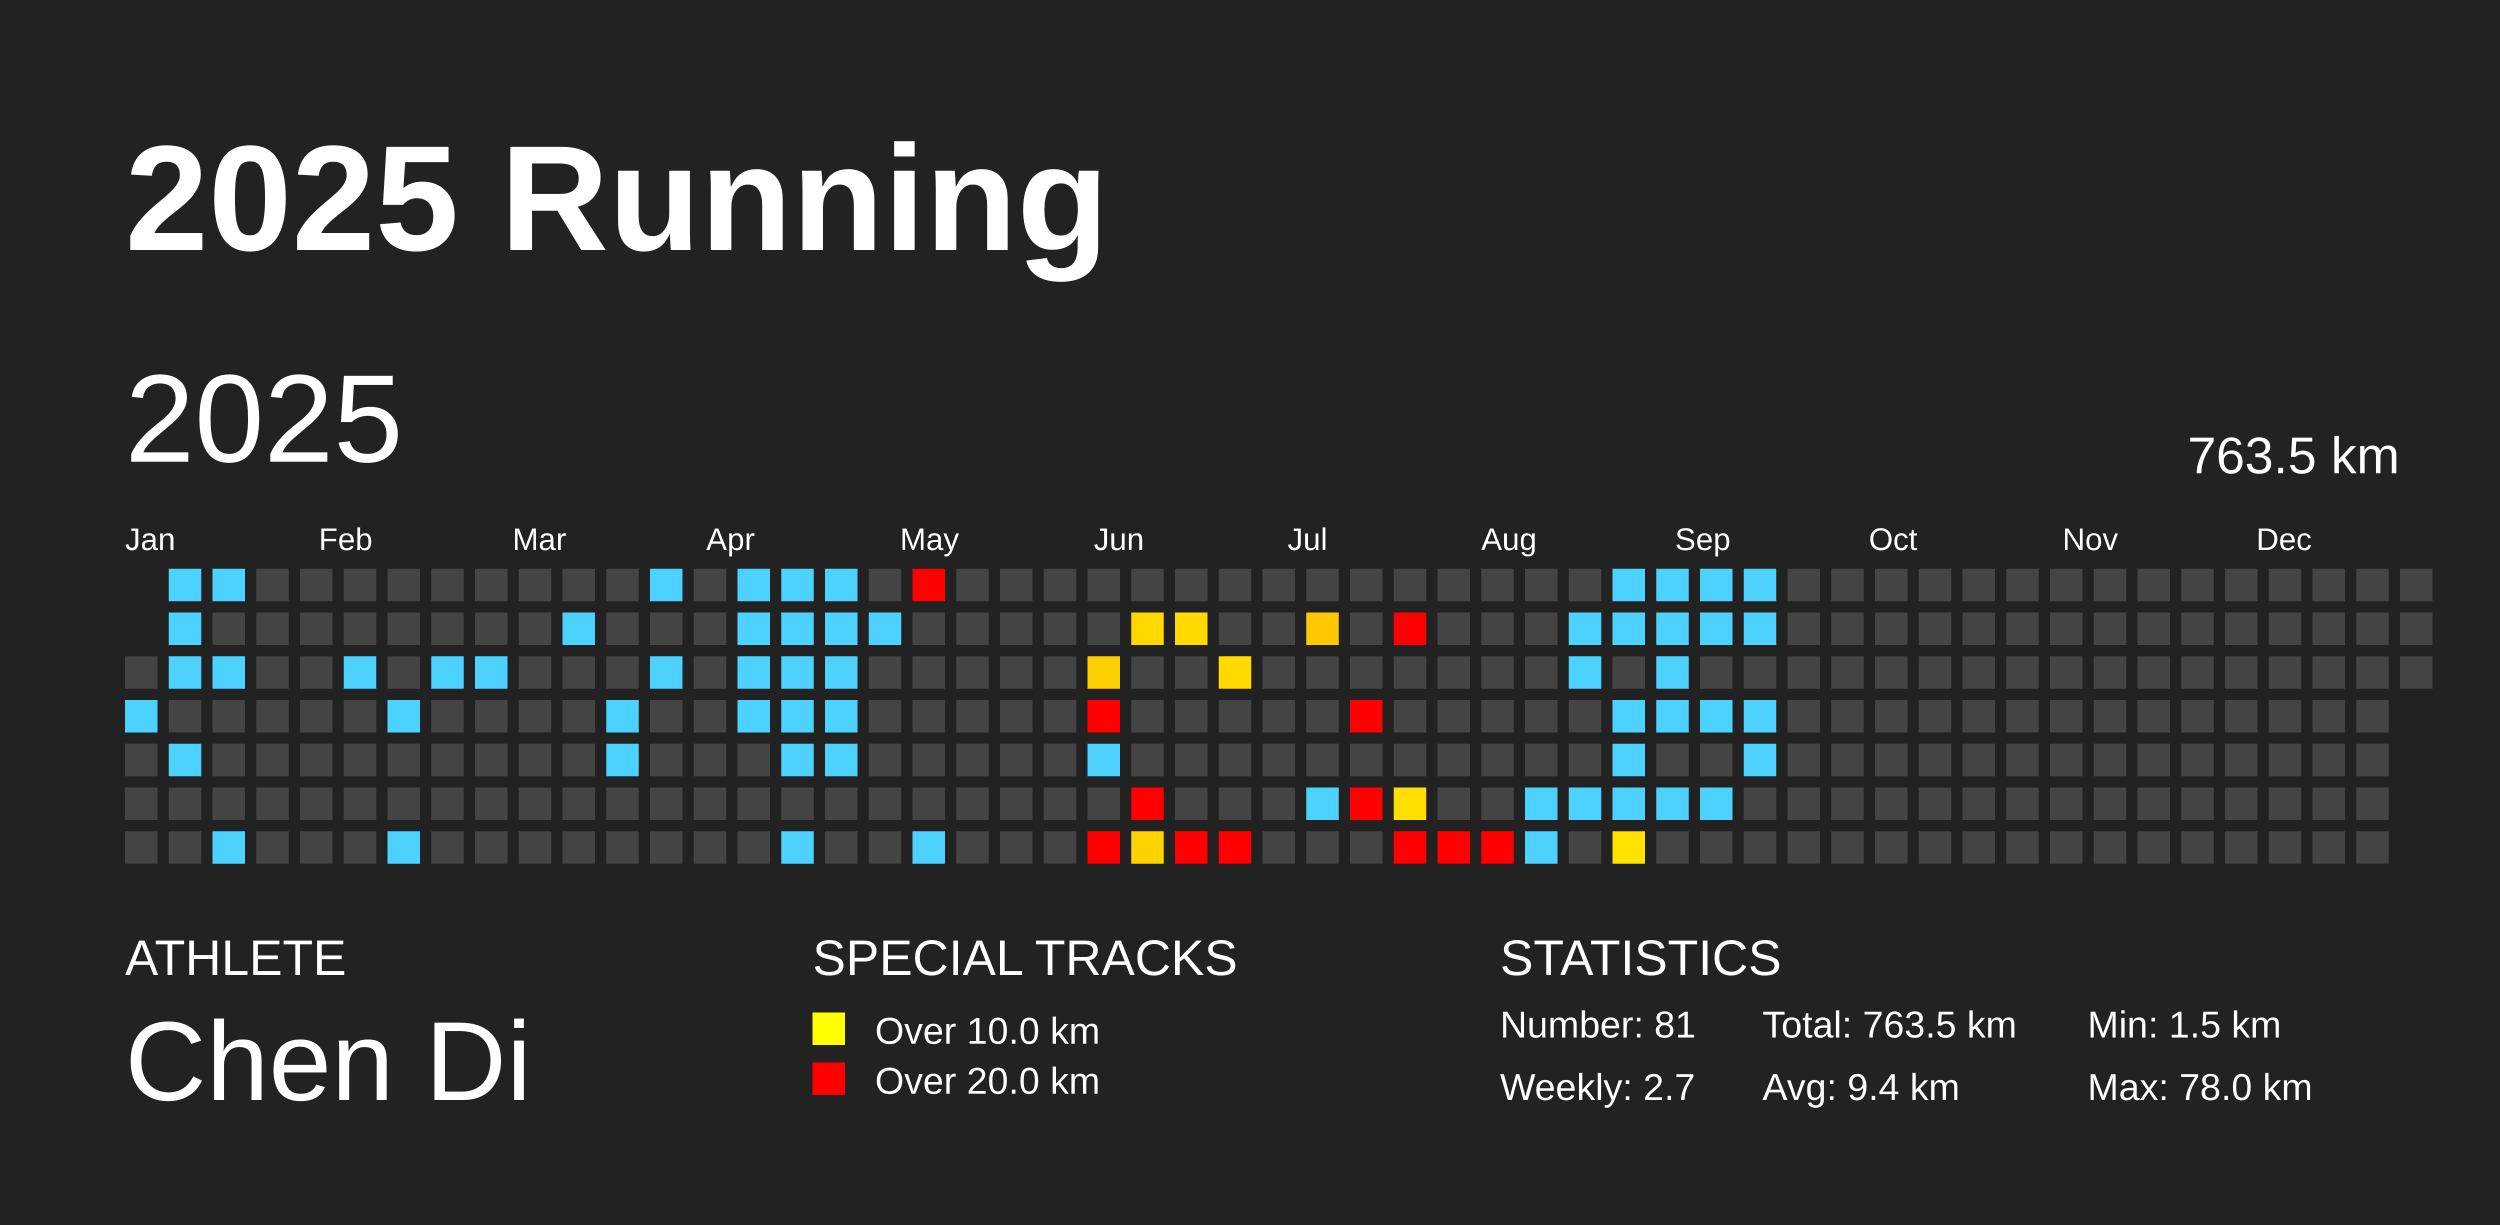
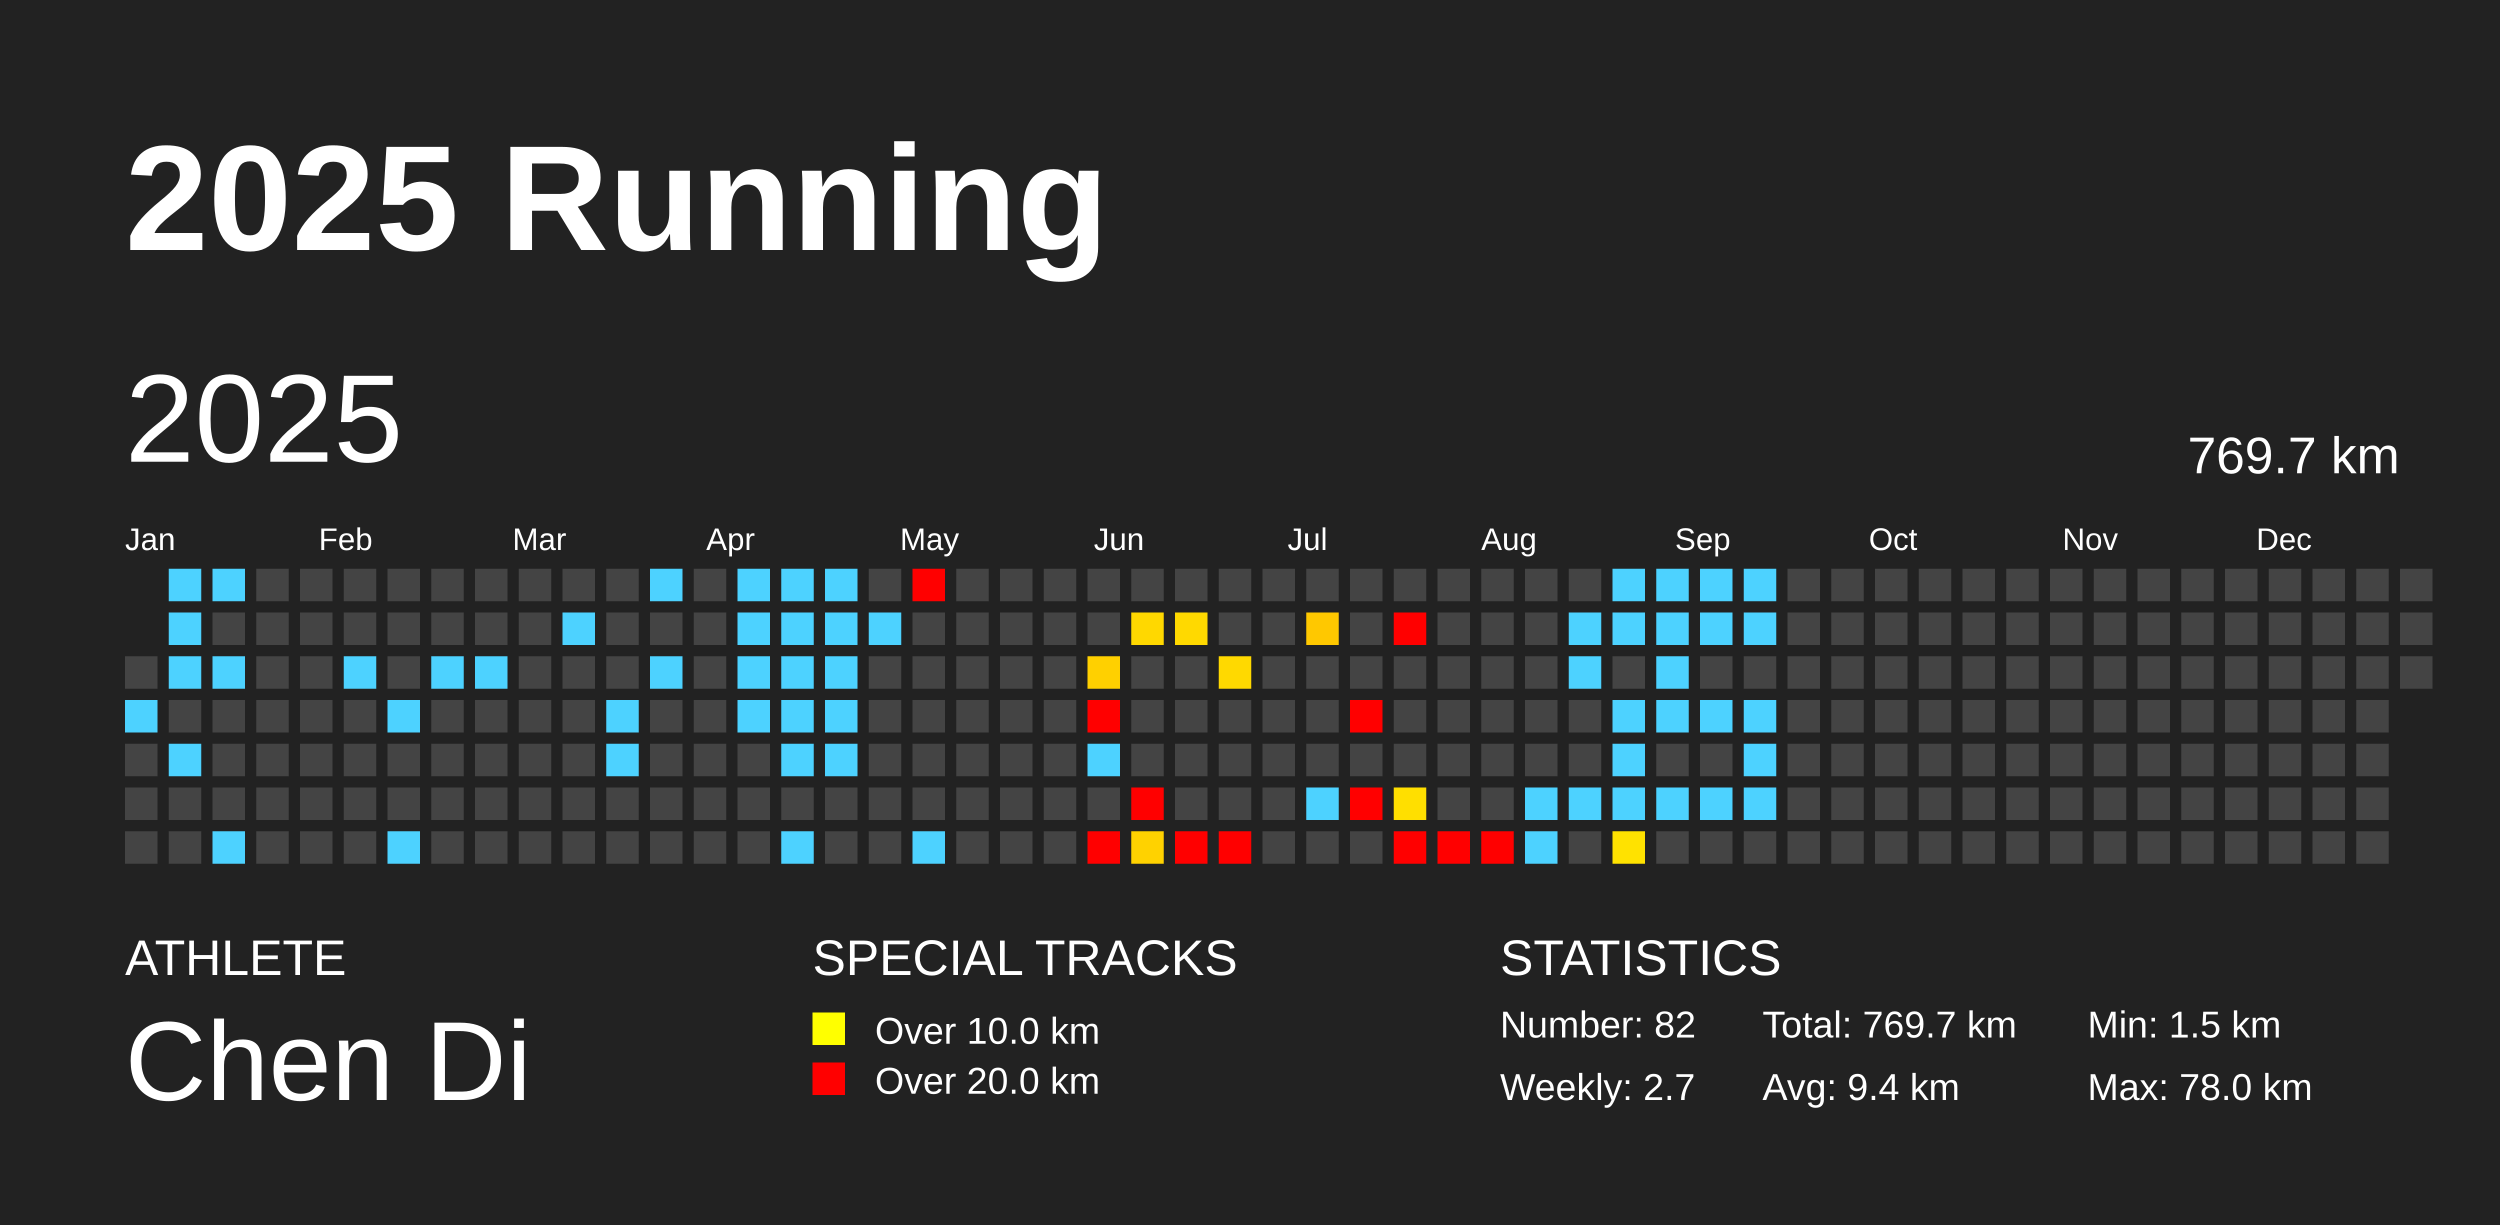
<svg xmlns="http://www.w3.org/2000/svg" baseProfile="full" height="98mm" version="1.1" viewBox="0,0,200,98" width="200mm">
  <defs />
  <rect fill="#222222" height="98" width="200" x="0" y="0" />
  <text fill="#FFFFFF" style="font-size:12px; font-family:Arial; font-weight:bold;" x="10" y="20">2025 Running</text>
  <text fill="#FFFFFF" style="font-size:4px; font-family:Arial" x="10" y="78">ATHLETE</text>
  <text fill="#FFFFFF" style="font-size:9px; font-family:Arial" x="10" y="88">Chen Di</text>
  <text fill="#FFFFFF" style="font-size:4px; font-family:Arial" x="65" y="78">SPECIAL TRACKS</text>
  <rect fill="yellow" height="2.6" width="2.6" x="65" y="81" />
  <text fill="#FFFFFF" style="font-size:3px; font-family:Arial" x="70" y="83.5">Over 10.0 km</text>
  <rect fill="red" height="2.6" width="2.6" x="65" y="85" />
  <text fill="#FFFFFF" style="font-size:3px; font-family:Arial" x="70" y="87.5">Over 20.0 km</text>
  <text fill="#FFFFFF" style="font-size:4px; font-family:Arial" x="120" y="78">STATISTICS</text>
-   <text fill="#FFFFFF" style="font-size:3px; font-family:Arial" x="120" y="83">Number: 81</text>
+   <text fill="#FFFFFF" style="font-size:3px; font-family:Arial" x="120" y="83">Number: 82</text>
  <text fill="#FFFFFF" style="font-size:3px; font-family:Arial" x="120" y="88">Weekly: 2.7</text>
-   <text fill="#FFFFFF" style="font-size:3px; font-family:Arial" x="141" y="83">Total: 763.5 km</text>
+   <text fill="#FFFFFF" style="font-size:3px; font-family:Arial" x="141" y="83">Total: 769.7 km</text>
  <text fill="#FFFFFF" style="font-size:3px; font-family:Arial" x="141" y="88">Avg: 9.4 km</text>
  <text fill="#FFFFFF" style="font-size:3px; font-family:Arial" x="167" y="83">Min: 1.5 km</text>
  <text fill="#FFFFFF" style="font-size:3px; font-family:Arial" x="167" y="88">Max: 78.0 km</text>
  <text dominant-baseline="hanging" fill="#FFFFFF" style="font-size:10.0px; font-family:Arial;" x="10" y="30">2025</text>
-   <text dominant-baseline="hanging" fill="#FFFFFF" style="font-size:4.125px; font-family:Arial;" x="175" y="35">763.5 km</text>
+   <text dominant-baseline="hanging" fill="#FFFFFF" style="font-size:4.125px; font-family:Arial;" x="175" y="35">769.7 km</text>
  <text fill="#FFFFFF" style="font-size:2.5px; font-family:Arial" x="10.0" y="44">Jan</text>
  <text fill="#FFFFFF" style="font-size:2.5px; font-family:Arial" x="25.5" y="44">Feb</text>
  <text fill="#FFFFFF" style="font-size:2.5px; font-family:Arial" x="41.0" y="44">Mar</text>
  <text fill="#FFFFFF" style="font-size:2.5px; font-family:Arial" x="56.5" y="44">Apr</text>
  <text fill="#FFFFFF" style="font-size:2.5px; font-family:Arial" x="72.0" y="44">May</text>
  <text fill="#FFFFFF" style="font-size:2.5px; font-family:Arial" x="87.5" y="44">Jun</text>
  <text fill="#FFFFFF" style="font-size:2.5px; font-family:Arial" x="103.0" y="44">Jul</text>
  <text fill="#FFFFFF" style="font-size:2.5px; font-family:Arial" x="118.5" y="44">Aug</text>
  <text fill="#FFFFFF" style="font-size:2.5px; font-family:Arial" x="134.0" y="44">Sep</text>
  <text fill="#FFFFFF" style="font-size:2.5px; font-family:Arial" x="149.5" y="44">Oct</text>
  <text fill="#FFFFFF" style="font-size:2.5px; font-family:Arial" x="165.0" y="44">Nov</text>
  <text fill="#FFFFFF" style="font-size:2.5px; font-family:Arial" x="180.5" y="44">Dec</text>
  <rect fill="#444444" height="2.6" width="2.6" x="10.0" y="52.5" />
  <rect fill="#4dd2ff" height="2.6" width="2.6" x="10.0" y="56.0" />
  <rect fill="#444444" height="2.6" width="2.6" x="10.0" y="59.5" />
  <rect fill="#444444" height="2.6" width="2.6" x="10.0" y="63.0" />
  <rect fill="#444444" height="2.6" width="2.6" x="10.0" y="66.5" />
  <rect fill="#4dd2ff" height="2.6" width="2.6" x="13.5" y="45.5" />
  <rect fill="#4dd2ff" height="2.6" width="2.6" x="13.5" y="49.0" />
  <rect fill="#4dd2ff" height="2.6" width="2.6" x="13.5" y="52.5" />
  <rect fill="#444444" height="2.6" width="2.6" x="13.5" y="56.0" />
  <rect fill="#4dd2ff" height="2.6" width="2.6" x="13.5" y="59.5" />
  <rect fill="#444444" height="2.6" width="2.6" x="13.5" y="63.0" />
  <rect fill="#444444" height="2.6" width="2.6" x="13.5" y="66.5" />
  <rect fill="#4dd2ff" height="2.6" width="2.6" x="17.0" y="45.5" />
  <rect fill="#444444" height="2.6" width="2.6" x="17.0" y="49.0" />
  <rect fill="#4dd2ff" height="2.6" width="2.6" x="17.0" y="52.5" />
  <rect fill="#444444" height="2.6" width="2.6" x="17.0" y="56.0" />
  <rect fill="#444444" height="2.6" width="2.6" x="17.0" y="59.5" />
  <rect fill="#444444" height="2.6" width="2.6" x="17.0" y="63.0" />
  <rect fill="#4dd2ff" height="2.6" width="2.6" x="17.0" y="66.5" />
  <rect fill="#444444" height="2.6" width="2.6" x="20.5" y="45.5" />
  <rect fill="#444444" height="2.6" width="2.6" x="20.5" y="49.0" />
  <rect fill="#444444" height="2.6" width="2.6" x="20.5" y="52.5" />
  <rect fill="#444444" height="2.6" width="2.6" x="20.5" y="56.0" />
  <rect fill="#444444" height="2.6" width="2.6" x="20.5" y="59.5" />
  <rect fill="#444444" height="2.6" width="2.6" x="20.5" y="63.0" />
  <rect fill="#444444" height="2.6" width="2.6" x="20.5" y="66.5" />
  <rect fill="#444444" height="2.6" width="2.6" x="24.0" y="45.5" />
  <rect fill="#444444" height="2.6" width="2.6" x="24.0" y="49.0" />
  <rect fill="#444444" height="2.6" width="2.6" x="24.0" y="52.5" />
  <rect fill="#444444" height="2.6" width="2.6" x="24.0" y="56.0" />
  <rect fill="#444444" height="2.6" width="2.6" x="24.0" y="59.5" />
  <rect fill="#444444" height="2.6" width="2.6" x="24.0" y="63.0" />
  <rect fill="#444444" height="2.6" width="2.6" x="24.0" y="66.5" />
  <rect fill="#444444" height="2.6" width="2.6" x="27.5" y="45.5" />
  <rect fill="#444444" height="2.6" width="2.6" x="27.5" y="49.0" />
  <rect fill="#4dd2ff" height="2.6" width="2.6" x="27.5" y="52.5" />
  <rect fill="#444444" height="2.6" width="2.6" x="27.5" y="56.0" />
  <rect fill="#444444" height="2.6" width="2.6" x="27.5" y="59.5" />
  <rect fill="#444444" height="2.6" width="2.6" x="27.5" y="63.0" />
  <rect fill="#444444" height="2.6" width="2.6" x="27.5" y="66.5" />
  <rect fill="#444444" height="2.6" width="2.6" x="31.0" y="45.5" />
  <rect fill="#444444" height="2.6" width="2.6" x="31.0" y="49.0" />
  <rect fill="#444444" height="2.6" width="2.6" x="31.0" y="52.5" />
  <rect fill="#4dd2ff" height="2.6" width="2.6" x="31.0" y="56.0" />
  <rect fill="#444444" height="2.6" width="2.6" x="31.0" y="59.5" />
  <rect fill="#444444" height="2.6" width="2.6" x="31.0" y="63.0" />
  <rect fill="#4dd2ff" height="2.6" width="2.6" x="31.0" y="66.5" />
  <rect fill="#444444" height="2.6" width="2.6" x="34.5" y="45.5" />
  <rect fill="#444444" height="2.6" width="2.6" x="34.5" y="49.0" />
  <rect fill="#4dd2ff" height="2.6" width="2.6" x="34.5" y="52.5" />
  <rect fill="#444444" height="2.6" width="2.6" x="34.5" y="56.0" />
  <rect fill="#444444" height="2.6" width="2.6" x="34.5" y="59.5" />
  <rect fill="#444444" height="2.6" width="2.6" x="34.5" y="63.0" />
  <rect fill="#444444" height="2.6" width="2.6" x="34.5" y="66.5" />
  <rect fill="#444444" height="2.6" width="2.6" x="38.0" y="45.5" />
  <rect fill="#444444" height="2.6" width="2.6" x="38.0" y="49.0" />
  <rect fill="#4dd2ff" height="2.6" width="2.6" x="38.0" y="52.5" />
  <rect fill="#444444" height="2.6" width="2.6" x="38.0" y="56.0" />
  <rect fill="#444444" height="2.6" width="2.6" x="38.0" y="59.5" />
  <rect fill="#444444" height="2.6" width="2.6" x="38.0" y="63.0" />
  <rect fill="#444444" height="2.6" width="2.6" x="38.0" y="66.5" />
  <rect fill="#444444" height="2.6" width="2.6" x="41.5" y="45.5" />
  <rect fill="#444444" height="2.6" width="2.6" x="41.5" y="49.0" />
  <rect fill="#444444" height="2.6" width="2.6" x="41.5" y="52.5" />
  <rect fill="#444444" height="2.6" width="2.6" x="41.5" y="56.0" />
  <rect fill="#444444" height="2.6" width="2.6" x="41.5" y="59.5" />
  <rect fill="#444444" height="2.6" width="2.6" x="41.5" y="63.0" />
  <rect fill="#444444" height="2.6" width="2.6" x="41.5" y="66.5" />
  <rect fill="#444444" height="2.6" width="2.6" x="45.0" y="45.5" />
  <rect fill="#4dd2ff" height="2.6" width="2.6" x="45.0" y="49.0" />
  <rect fill="#444444" height="2.6" width="2.6" x="45.0" y="52.5" />
  <rect fill="#444444" height="2.6" width="2.6" x="45.0" y="56.0" />
  <rect fill="#444444" height="2.6" width="2.6" x="45.0" y="59.5" />
  <rect fill="#444444" height="2.6" width="2.6" x="45.0" y="63.0" />
  <rect fill="#444444" height="2.6" width="2.6" x="45.0" y="66.5" />
  <rect fill="#444444" height="2.6" width="2.6" x="48.5" y="45.5" />
  <rect fill="#444444" height="2.6" width="2.6" x="48.5" y="49.0" />
  <rect fill="#444444" height="2.6" width="2.6" x="48.5" y="52.5" />
  <rect fill="#4dd2ff" height="2.6" width="2.6" x="48.5" y="56.0" />
  <rect fill="#4dd2ff" height="2.6" width="2.6" x="48.5" y="59.5" />
  <rect fill="#444444" height="2.6" width="2.6" x="48.5" y="63.0" />
  <rect fill="#444444" height="2.6" width="2.6" x="48.5" y="66.5" />
  <rect fill="#4dd2ff" height="2.6" width="2.6" x="52.0" y="45.5" />
  <rect fill="#444444" height="2.6" width="2.6" x="52.0" y="49.0" />
  <rect fill="#4dd2ff" height="2.6" width="2.6" x="52.0" y="52.5" />
  <rect fill="#444444" height="2.6" width="2.6" x="52.0" y="56.0" />
  <rect fill="#444444" height="2.6" width="2.6" x="52.0" y="59.5" />
  <rect fill="#444444" height="2.6" width="2.6" x="52.0" y="63.0" />
  <rect fill="#444444" height="2.6" width="2.6" x="52.0" y="66.5" />
  <rect fill="#444444" height="2.6" width="2.6" x="55.5" y="45.5" />
  <rect fill="#444444" height="2.6" width="2.6" x="55.5" y="49.0" />
  <rect fill="#444444" height="2.6" width="2.6" x="55.5" y="52.5" />
  <rect fill="#444444" height="2.6" width="2.6" x="55.5" y="56.0" />
  <rect fill="#444444" height="2.6" width="2.6" x="55.5" y="59.5" />
  <rect fill="#444444" height="2.6" width="2.6" x="55.5" y="63.0" />
  <rect fill="#444444" height="2.6" width="2.6" x="55.5" y="66.5" />
  <rect fill="#4dd2ff" height="2.6" width="2.6" x="59.0" y="45.5" />
  <rect fill="#4dd2ff" height="2.6" width="2.6" x="59.0" y="49.0" />
  <rect fill="#4dd2ff" height="2.6" width="2.6" x="59.0" y="52.5" />
  <rect fill="#4dd2ff" height="2.6" width="2.6" x="59.0" y="56.0" />
  <rect fill="#444444" height="2.6" width="2.6" x="59.0" y="59.5" />
  <rect fill="#444444" height="2.6" width="2.6" x="59.0" y="63.0" />
  <rect fill="#444444" height="2.6" width="2.6" x="59.0" y="66.5" />
  <rect fill="#4dd2ff" height="2.6" width="2.6" x="62.5" y="45.5" />
  <rect fill="#4dd2ff" height="2.6" width="2.6" x="62.5" y="49.0" />
  <rect fill="#4dd2ff" height="2.6" width="2.6" x="62.5" y="52.5" />
  <rect fill="#4dd2ff" height="2.6" width="2.6" x="62.5" y="56.0" />
  <rect fill="#4dd2ff" height="2.6" width="2.6" x="62.5" y="59.5" />
  <rect fill="#444444" height="2.6" width="2.6" x="62.5" y="63.0" />
  <rect fill="#4dd2ff" height="2.6" width="2.6" x="62.5" y="66.5" />
  <rect fill="#4dd2ff" height="2.6" width="2.6" x="66.0" y="45.5" />
  <rect fill="#4dd2ff" height="2.6" width="2.6" x="66.0" y="49.0" />
  <rect fill="#4dd2ff" height="2.6" width="2.6" x="66.0" y="52.5" />
  <rect fill="#4dd2ff" height="2.6" width="2.6" x="66.0" y="56.0" />
  <rect fill="#4dd2ff" height="2.6" width="2.6" x="66.0" y="59.5" />
  <rect fill="#444444" height="2.6" width="2.6" x="66.0" y="63.0" />
  <rect fill="#444444" height="2.6" width="2.6" x="66.0" y="66.5" />
  <rect fill="#444444" height="2.6" width="2.6" x="69.5" y="45.5" />
  <rect fill="#4dd2ff" height="2.6" width="2.6" x="69.5" y="49.0" />
  <rect fill="#444444" height="2.6" width="2.6" x="69.5" y="52.5" />
  <rect fill="#444444" height="2.6" width="2.6" x="69.5" y="56.0" />
  <rect fill="#444444" height="2.6" width="2.6" x="69.5" y="59.5" />
  <rect fill="#444444" height="2.6" width="2.6" x="69.5" y="63.0" />
  <rect fill="#444444" height="2.6" width="2.6" x="69.5" y="66.5" />
  <rect fill="red" height="2.6" width="2.6" x="73.0" y="45.5" />
  <rect fill="#444444" height="2.6" width="2.6" x="73.0" y="49.0" />
  <rect fill="#444444" height="2.6" width="2.6" x="73.0" y="52.5" />
  <rect fill="#444444" height="2.6" width="2.6" x="73.0" y="56.0" />
  <rect fill="#444444" height="2.6" width="2.6" x="73.0" y="59.5" />
  <rect fill="#444444" height="2.6" width="2.6" x="73.0" y="63.0" />
  <rect fill="#4dd2ff" height="2.6" width="2.6" x="73.0" y="66.5" />
  <rect fill="#444444" height="2.6" width="2.6" x="76.5" y="45.5" />
  <rect fill="#444444" height="2.6" width="2.6" x="76.5" y="49.0" />
  <rect fill="#444444" height="2.6" width="2.6" x="76.5" y="52.5" />
  <rect fill="#444444" height="2.6" width="2.6" x="76.5" y="56.0" />
  <rect fill="#444444" height="2.6" width="2.6" x="76.5" y="59.5" />
  <rect fill="#444444" height="2.6" width="2.6" x="76.5" y="63.0" />
  <rect fill="#444444" height="2.6" width="2.6" x="76.5" y="66.5" />
  <rect fill="#444444" height="2.6" width="2.6" x="80.0" y="45.5" />
  <rect fill="#444444" height="2.6" width="2.6" x="80.0" y="49.0" />
  <rect fill="#444444" height="2.6" width="2.6" x="80.0" y="52.5" />
  <rect fill="#444444" height="2.6" width="2.6" x="80.0" y="56.0" />
  <rect fill="#444444" height="2.6" width="2.6" x="80.0" y="59.5" />
  <rect fill="#444444" height="2.6" width="2.6" x="80.0" y="63.0" />
  <rect fill="#444444" height="2.6" width="2.6" x="80.0" y="66.5" />
  <rect fill="#444444" height="2.6" width="2.6" x="83.5" y="45.5" />
  <rect fill="#444444" height="2.6" width="2.6" x="83.5" y="49.0" />
  <rect fill="#444444" height="2.6" width="2.6" x="83.5" y="52.5" />
  <rect fill="#444444" height="2.6" width="2.6" x="83.5" y="56.0" />
  <rect fill="#444444" height="2.6" width="2.6" x="83.5" y="59.5" />
  <rect fill="#444444" height="2.6" width="2.6" x="83.5" y="63.0" />
  <rect fill="#444444" height="2.6" width="2.6" x="83.5" y="66.5" />
  <rect fill="#444444" height="2.6" width="2.6" x="87.0" y="45.5" />
  <rect fill="#444444" height="2.6" width="2.6" x="87.0" y="49.0" />
  <rect fill="#ffd000" height="2.6" width="2.6" x="87.0" y="52.5" />
  <rect fill="red" height="2.6" width="2.6" x="87.0" y="56.0" />
  <rect fill="#4dd2ff" height="2.6" width="2.6" x="87.0" y="59.5" />
  <rect fill="#444444" height="2.6" width="2.6" x="87.0" y="63.0" />
  <rect fill="red" height="2.6" width="2.6" x="87.0" y="66.5" />
  <rect fill="#444444" height="2.6" width="2.6" x="90.5" y="45.5" />
  <rect fill="#ffd800" height="2.6" width="2.6" x="90.5" y="49.0" />
  <rect fill="#444444" height="2.6" width="2.6" x="90.5" y="52.5" />
  <rect fill="#444444" height="2.6" width="2.6" x="90.5" y="56.0" />
  <rect fill="#444444" height="2.6" width="2.6" x="90.5" y="59.5" />
  <rect fill="red" height="2.6" width="2.6" x="90.5" y="63.0" />
  <rect fill="#ffd200" height="2.6" width="2.6" x="90.5" y="66.5" />
  <rect fill="#444444" height="2.6" width="2.6" x="94.0" y="45.5" />
  <rect fill="#ffd900" height="2.6" width="2.6" x="94.0" y="49.0" />
  <rect fill="#444444" height="2.6" width="2.6" x="94.0" y="52.5" />
  <rect fill="#444444" height="2.6" width="2.6" x="94.0" y="56.0" />
  <rect fill="#444444" height="2.6" width="2.6" x="94.0" y="59.5" />
  <rect fill="#444444" height="2.6" width="2.6" x="94.0" y="63.0" />
  <rect fill="red" height="2.6" width="2.6" x="94.0" y="66.5" />
  <rect fill="#444444" height="2.6" width="2.6" x="97.5" y="45.5" />
  <rect fill="#444444" height="2.6" width="2.6" x="97.5" y="49.0" />
  <rect fill="#ffd900" height="2.6" width="2.6" x="97.5" y="52.5" />
  <rect fill="#444444" height="2.6" width="2.6" x="97.5" y="56.0" />
  <rect fill="#444444" height="2.6" width="2.6" x="97.5" y="59.5" />
  <rect fill="#444444" height="2.6" width="2.6" x="97.5" y="63.0" />
  <rect fill="red" height="2.6" width="2.6" x="97.5" y="66.5" />
  <rect fill="#444444" height="2.6" width="2.6" x="101.0" y="45.5" />
  <rect fill="#444444" height="2.6" width="2.6" x="101.0" y="49.0" />
  <rect fill="#444444" height="2.6" width="2.6" x="101.0" y="52.5" />
  <rect fill="#444444" height="2.6" width="2.6" x="101.0" y="56.0" />
  <rect fill="#444444" height="2.6" width="2.6" x="101.0" y="59.5" />
  <rect fill="#444444" height="2.6" width="2.6" x="101.0" y="63.0" />
  <rect fill="#444444" height="2.6" width="2.6" x="101.0" y="66.5" />
  <rect fill="#444444" height="2.6" width="2.6" x="104.5" y="45.5" />
  <rect fill="#ffc800" height="2.6" width="2.6" x="104.5" y="49.0" />
  <rect fill="#444444" height="2.6" width="2.6" x="104.5" y="52.5" />
  <rect fill="#444444" height="2.6" width="2.6" x="104.5" y="56.0" />
  <rect fill="#444444" height="2.6" width="2.6" x="104.5" y="59.5" />
  <rect fill="#4dd2ff" height="2.6" width="2.6" x="104.5" y="63.0" />
  <rect fill="#444444" height="2.6" width="2.6" x="104.5" y="66.5" />
  <rect fill="#444444" height="2.6" width="2.6" x="108.0" y="45.5" />
  <rect fill="#444444" height="2.6" width="2.6" x="108.0" y="49.0" />
  <rect fill="#444444" height="2.6" width="2.6" x="108.0" y="52.5" />
  <rect fill="red" height="2.6" width="2.6" x="108.0" y="56.0" />
  <rect fill="#444444" height="2.6" width="2.6" x="108.0" y="59.5" />
  <rect fill="red" height="2.6" width="2.6" x="108.0" y="63.0" />
  <rect fill="#444444" height="2.6" width="2.6" x="108.0" y="66.5" />
  <rect fill="#444444" height="2.6" width="2.6" x="111.5" y="45.5" />
  <rect fill="red" height="2.6" width="2.6" x="111.5" y="49.0" />
  <rect fill="#444444" height="2.6" width="2.6" x="111.5" y="52.5" />
  <rect fill="#444444" height="2.6" width="2.6" x="111.5" y="56.0" />
  <rect fill="#444444" height="2.6" width="2.6" x="111.5" y="59.5" />
  <rect fill="#ffdf00" height="2.6" width="2.6" x="111.5" y="63.0" />
  <rect fill="red" height="2.6" width="2.6" x="111.5" y="66.5" />
  <rect fill="#444444" height="2.6" width="2.6" x="115.0" y="45.5" />
  <rect fill="#444444" height="2.6" width="2.6" x="115.0" y="49.0" />
  <rect fill="#444444" height="2.6" width="2.6" x="115.0" y="52.5" />
  <rect fill="#444444" height="2.6" width="2.6" x="115.0" y="56.0" />
  <rect fill="#444444" height="2.6" width="2.6" x="115.0" y="59.5" />
  <rect fill="#444444" height="2.6" width="2.6" x="115.0" y="63.0" />
  <rect fill="red" height="2.6" width="2.6" x="115.0" y="66.5" />
  <rect fill="#444444" height="2.6" width="2.6" x="118.5" y="45.5" />
  <rect fill="#444444" height="2.6" width="2.6" x="118.5" y="49.0" />
  <rect fill="#444444" height="2.6" width="2.6" x="118.5" y="52.5" />
  <rect fill="#444444" height="2.6" width="2.6" x="118.5" y="56.0" />
  <rect fill="#444444" height="2.6" width="2.6" x="118.5" y="59.5" />
  <rect fill="#444444" height="2.6" width="2.6" x="118.5" y="63.0" />
  <rect fill="red" height="2.6" width="2.6" x="118.5" y="66.5" />
  <rect fill="#444444" height="2.6" width="2.6" x="122.0" y="45.5" />
  <rect fill="#444444" height="2.6" width="2.6" x="122.0" y="49.0" />
  <rect fill="#444444" height="2.6" width="2.6" x="122.0" y="52.5" />
  <rect fill="#444444" height="2.6" width="2.6" x="122.0" y="56.0" />
  <rect fill="#444444" height="2.6" width="2.6" x="122.0" y="59.5" />
  <rect fill="#4dd2ff" height="2.6" width="2.6" x="122.0" y="63.0" />
  <rect fill="#4dd2ff" height="2.6" width="2.6" x="122.0" y="66.5" />
  <rect fill="#444444" height="2.6" width="2.6" x="125.5" y="45.5" />
  <rect fill="#4dd2ff" height="2.6" width="2.6" x="125.5" y="49.0" />
  <rect fill="#4dd2ff" height="2.6" width="2.6" x="125.5" y="52.5" />
  <rect fill="#444444" height="2.6" width="2.6" x="125.5" y="56.0" />
  <rect fill="#444444" height="2.6" width="2.6" x="125.5" y="59.5" />
  <rect fill="#4dd2ff" height="2.6" width="2.6" x="125.5" y="63.0" />
  <rect fill="#444444" height="2.6" width="2.6" x="125.5" y="66.5" />
  <rect fill="#4dd2ff" height="2.6" width="2.6" x="129.0" y="45.5" />
  <rect fill="#4dd2ff" height="2.6" width="2.6" x="129.0" y="49.0" />
  <rect fill="#444444" height="2.6" width="2.6" x="129.0" y="52.5" />
  <rect fill="#4dd2ff" height="2.6" width="2.6" x="129.0" y="56.0" />
  <rect fill="#4dd2ff" height="2.6" width="2.6" x="129.0" y="59.5" />
  <rect fill="#4dd2ff" height="2.6" width="2.6" x="129.0" y="63.0" />
  <rect fill="#ffe200" height="2.6" width="2.6" x="129.0" y="66.5" />
  <rect fill="#4dd2ff" height="2.6" width="2.6" x="132.5" y="45.5" />
  <rect fill="#4dd2ff" height="2.6" width="2.6" x="132.5" y="49.0" />
  <rect fill="#4dd2ff" height="2.6" width="2.6" x="132.5" y="52.5" />
  <rect fill="#4dd2ff" height="2.6" width="2.6" x="132.5" y="56.0" />
  <rect fill="#444444" height="2.6" width="2.6" x="132.5" y="59.5" />
  <rect fill="#4dd2ff" height="2.6" width="2.6" x="132.5" y="63.0" />
  <rect fill="#444444" height="2.6" width="2.6" x="132.5" y="66.5" />
  <rect fill="#4dd2ff" height="2.6" width="2.6" x="136.0" y="45.5" />
  <rect fill="#4dd2ff" height="2.6" width="2.6" x="136.0" y="49.0" />
  <rect fill="#444444" height="2.6" width="2.6" x="136.0" y="52.5" />
  <rect fill="#4dd2ff" height="2.6" width="2.6" x="136.0" y="56.0" />
  <rect fill="#444444" height="2.6" width="2.6" x="136.0" y="59.5" />
  <rect fill="#4dd2ff" height="2.6" width="2.6" x="136.0" y="63.0" />
  <rect fill="#444444" height="2.6" width="2.6" x="136.0" y="66.5" />
  <rect fill="#4dd2ff" height="2.6" width="2.6" x="139.5" y="45.5" />
  <rect fill="#4dd2ff" height="2.6" width="2.6" x="139.5" y="49.0" />
  <rect fill="#444444" height="2.6" width="2.6" x="139.5" y="52.5" />
  <rect fill="#4dd2ff" height="2.6" width="2.6" x="139.5" y="56.0" />
  <rect fill="#4dd2ff" height="2.6" width="2.6" x="139.5" y="59.5" />
-   <rect fill="#444444" height="2.6" width="2.6" x="139.5" y="63.0" />
+   <rect fill="#4dd2ff" height="2.6" width="2.6" x="139.5" y="63.0" />
  <rect fill="#444444" height="2.6" width="2.6" x="139.5" y="66.5" />
  <rect fill="#444444" height="2.6" width="2.6" x="143.0" y="45.5" />
  <rect fill="#444444" height="2.6" width="2.6" x="143.0" y="49.0" />
  <rect fill="#444444" height="2.6" width="2.6" x="143.0" y="52.5" />
  <rect fill="#444444" height="2.6" width="2.6" x="143.0" y="56.0" />
  <rect fill="#444444" height="2.6" width="2.6" x="143.0" y="59.5" />
  <rect fill="#444444" height="2.6" width="2.6" x="143.0" y="63.0" />
  <rect fill="#444444" height="2.6" width="2.6" x="143.0" y="66.5" />
  <rect fill="#444444" height="2.6" width="2.6" x="146.5" y="45.5" />
  <rect fill="#444444" height="2.6" width="2.6" x="146.5" y="49.0" />
  <rect fill="#444444" height="2.6" width="2.6" x="146.5" y="52.5" />
  <rect fill="#444444" height="2.6" width="2.6" x="146.5" y="56.0" />
  <rect fill="#444444" height="2.6" width="2.6" x="146.5" y="59.5" />
  <rect fill="#444444" height="2.6" width="2.6" x="146.5" y="63.0" />
  <rect fill="#444444" height="2.6" width="2.6" x="146.5" y="66.5" />
  <rect fill="#444444" height="2.6" width="2.6" x="150.0" y="45.5" />
  <rect fill="#444444" height="2.6" width="2.6" x="150.0" y="49.0" />
  <rect fill="#444444" height="2.6" width="2.6" x="150.0" y="52.5" />
  <rect fill="#444444" height="2.6" width="2.6" x="150.0" y="56.0" />
  <rect fill="#444444" height="2.6" width="2.6" x="150.0" y="59.5" />
  <rect fill="#444444" height="2.6" width="2.6" x="150.0" y="63.0" />
  <rect fill="#444444" height="2.6" width="2.6" x="150.0" y="66.5" />
  <rect fill="#444444" height="2.6" width="2.6" x="153.5" y="45.5" />
  <rect fill="#444444" height="2.6" width="2.6" x="153.5" y="49.0" />
  <rect fill="#444444" height="2.6" width="2.6" x="153.5" y="52.5" />
  <rect fill="#444444" height="2.6" width="2.6" x="153.5" y="56.0" />
  <rect fill="#444444" height="2.6" width="2.6" x="153.5" y="59.5" />
  <rect fill="#444444" height="2.6" width="2.6" x="153.5" y="63.0" />
  <rect fill="#444444" height="2.6" width="2.6" x="153.5" y="66.5" />
  <rect fill="#444444" height="2.6" width="2.6" x="157.0" y="45.5" />
  <rect fill="#444444" height="2.6" width="2.6" x="157.0" y="49.0" />
  <rect fill="#444444" height="2.6" width="2.6" x="157.0" y="52.5" />
  <rect fill="#444444" height="2.6" width="2.6" x="157.0" y="56.0" />
  <rect fill="#444444" height="2.6" width="2.6" x="157.0" y="59.5" />
  <rect fill="#444444" height="2.6" width="2.6" x="157.0" y="63.0" />
  <rect fill="#444444" height="2.6" width="2.6" x="157.0" y="66.5" />
  <rect fill="#444444" height="2.6" width="2.6" x="160.5" y="45.5" />
  <rect fill="#444444" height="2.6" width="2.6" x="160.5" y="49.0" />
  <rect fill="#444444" height="2.6" width="2.6" x="160.5" y="52.5" />
  <rect fill="#444444" height="2.6" width="2.6" x="160.5" y="56.0" />
  <rect fill="#444444" height="2.6" width="2.6" x="160.5" y="59.5" />
  <rect fill="#444444" height="2.6" width="2.6" x="160.5" y="63.0" />
  <rect fill="#444444" height="2.6" width="2.6" x="160.5" y="66.5" />
  <rect fill="#444444" height="2.6" width="2.6" x="164.0" y="45.5" />
  <rect fill="#444444" height="2.6" width="2.6" x="164.0" y="49.0" />
  <rect fill="#444444" height="2.6" width="2.6" x="164.0" y="52.5" />
  <rect fill="#444444" height="2.6" width="2.6" x="164.0" y="56.0" />
  <rect fill="#444444" height="2.6" width="2.6" x="164.0" y="59.5" />
  <rect fill="#444444" height="2.6" width="2.6" x="164.0" y="63.0" />
  <rect fill="#444444" height="2.6" width="2.6" x="164.0" y="66.5" />
  <rect fill="#444444" height="2.6" width="2.6" x="167.5" y="45.5" />
  <rect fill="#444444" height="2.6" width="2.6" x="167.5" y="49.0" />
  <rect fill="#444444" height="2.6" width="2.6" x="167.5" y="52.5" />
  <rect fill="#444444" height="2.6" width="2.6" x="167.5" y="56.0" />
  <rect fill="#444444" height="2.6" width="2.6" x="167.5" y="59.5" />
  <rect fill="#444444" height="2.6" width="2.6" x="167.5" y="63.0" />
  <rect fill="#444444" height="2.6" width="2.6" x="167.5" y="66.5" />
  <rect fill="#444444" height="2.6" width="2.6" x="171.0" y="45.5" />
  <rect fill="#444444" height="2.6" width="2.6" x="171.0" y="49.0" />
  <rect fill="#444444" height="2.6" width="2.6" x="171.0" y="52.5" />
  <rect fill="#444444" height="2.6" width="2.6" x="171.0" y="56.0" />
  <rect fill="#444444" height="2.6" width="2.6" x="171.0" y="59.5" />
  <rect fill="#444444" height="2.6" width="2.6" x="171.0" y="63.0" />
  <rect fill="#444444" height="2.6" width="2.6" x="171.0" y="66.5" />
  <rect fill="#444444" height="2.6" width="2.6" x="174.5" y="45.5" />
  <rect fill="#444444" height="2.6" width="2.6" x="174.5" y="49.0" />
  <rect fill="#444444" height="2.6" width="2.6" x="174.5" y="52.5" />
  <rect fill="#444444" height="2.6" width="2.6" x="174.5" y="56.0" />
  <rect fill="#444444" height="2.6" width="2.6" x="174.5" y="59.5" />
  <rect fill="#444444" height="2.6" width="2.6" x="174.5" y="63.0" />
  <rect fill="#444444" height="2.6" width="2.6" x="174.5" y="66.5" />
  <rect fill="#444444" height="2.6" width="2.6" x="178.0" y="45.5" />
  <rect fill="#444444" height="2.6" width="2.6" x="178.0" y="49.0" />
  <rect fill="#444444" height="2.6" width="2.6" x="178.0" y="52.5" />
  <rect fill="#444444" height="2.6" width="2.6" x="178.0" y="56.0" />
  <rect fill="#444444" height="2.6" width="2.6" x="178.0" y="59.5" />
  <rect fill="#444444" height="2.6" width="2.6" x="178.0" y="63.0" />
  <rect fill="#444444" height="2.6" width="2.6" x="178.0" y="66.5" />
  <rect fill="#444444" height="2.6" width="2.6" x="181.5" y="45.5" />
  <rect fill="#444444" height="2.6" width="2.6" x="181.5" y="49.0" />
  <rect fill="#444444" height="2.6" width="2.6" x="181.5" y="52.5" />
  <rect fill="#444444" height="2.6" width="2.6" x="181.5" y="56.0" />
  <rect fill="#444444" height="2.6" width="2.6" x="181.5" y="59.5" />
  <rect fill="#444444" height="2.6" width="2.6" x="181.5" y="63.0" />
  <rect fill="#444444" height="2.6" width="2.6" x="181.5" y="66.5" />
  <rect fill="#444444" height="2.6" width="2.6" x="185.0" y="45.5" />
  <rect fill="#444444" height="2.6" width="2.6" x="185.0" y="49.0" />
  <rect fill="#444444" height="2.6" width="2.6" x="185.0" y="52.5" />
  <rect fill="#444444" height="2.6" width="2.6" x="185.0" y="56.0" />
  <rect fill="#444444" height="2.6" width="2.6" x="185.0" y="59.5" />
  <rect fill="#444444" height="2.6" width="2.6" x="185.0" y="63.0" />
  <rect fill="#444444" height="2.6" width="2.6" x="185.0" y="66.5" />
  <rect fill="#444444" height="2.6" width="2.6" x="188.5" y="45.5" />
  <rect fill="#444444" height="2.6" width="2.6" x="188.5" y="49.0" />
  <rect fill="#444444" height="2.6" width="2.6" x="188.5" y="52.5" />
  <rect fill="#444444" height="2.6" width="2.6" x="188.5" y="56.0" />
  <rect fill="#444444" height="2.6" width="2.6" x="188.5" y="59.5" />
  <rect fill="#444444" height="2.6" width="2.6" x="188.5" y="63.0" />
  <rect fill="#444444" height="2.6" width="2.6" x="188.5" y="66.5" />
  <rect fill="#444444" height="2.6" width="2.6" x="192.0" y="45.5" />
  <rect fill="#444444" height="2.6" width="2.6" x="192.0" y="49.0" />
  <rect fill="#444444" height="2.6" width="2.6" x="192.0" y="52.5" />
</svg>
